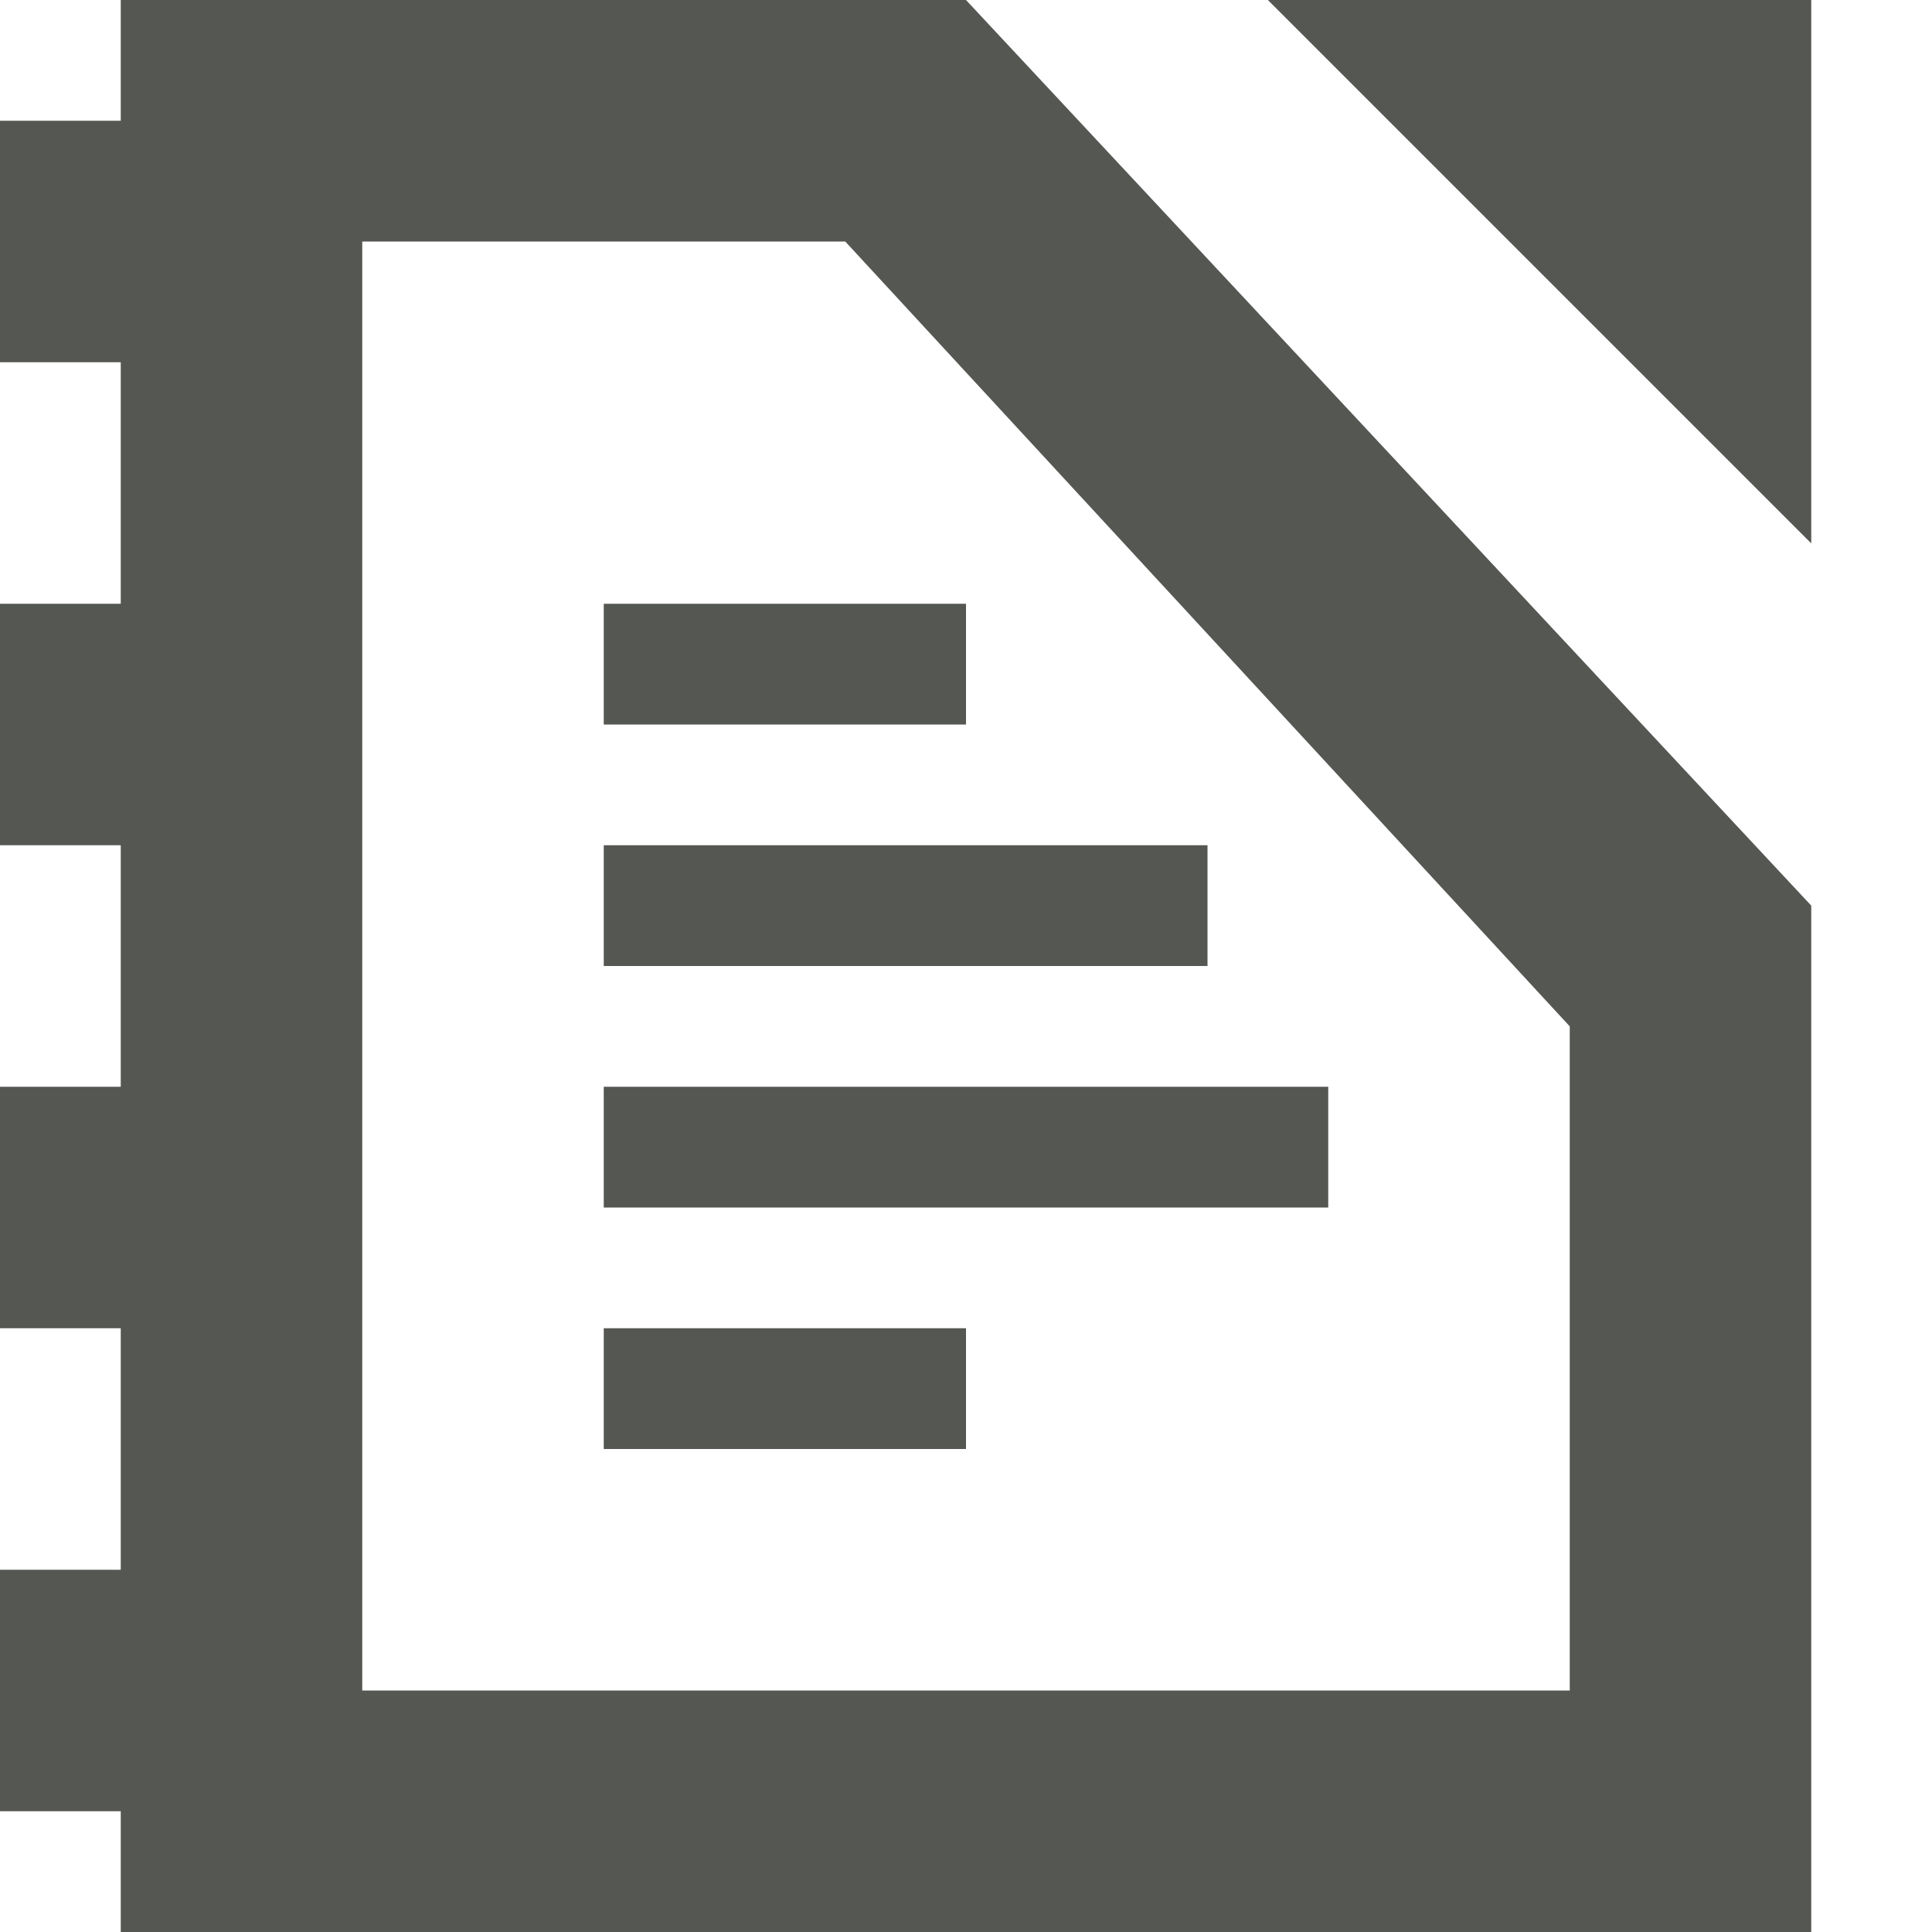
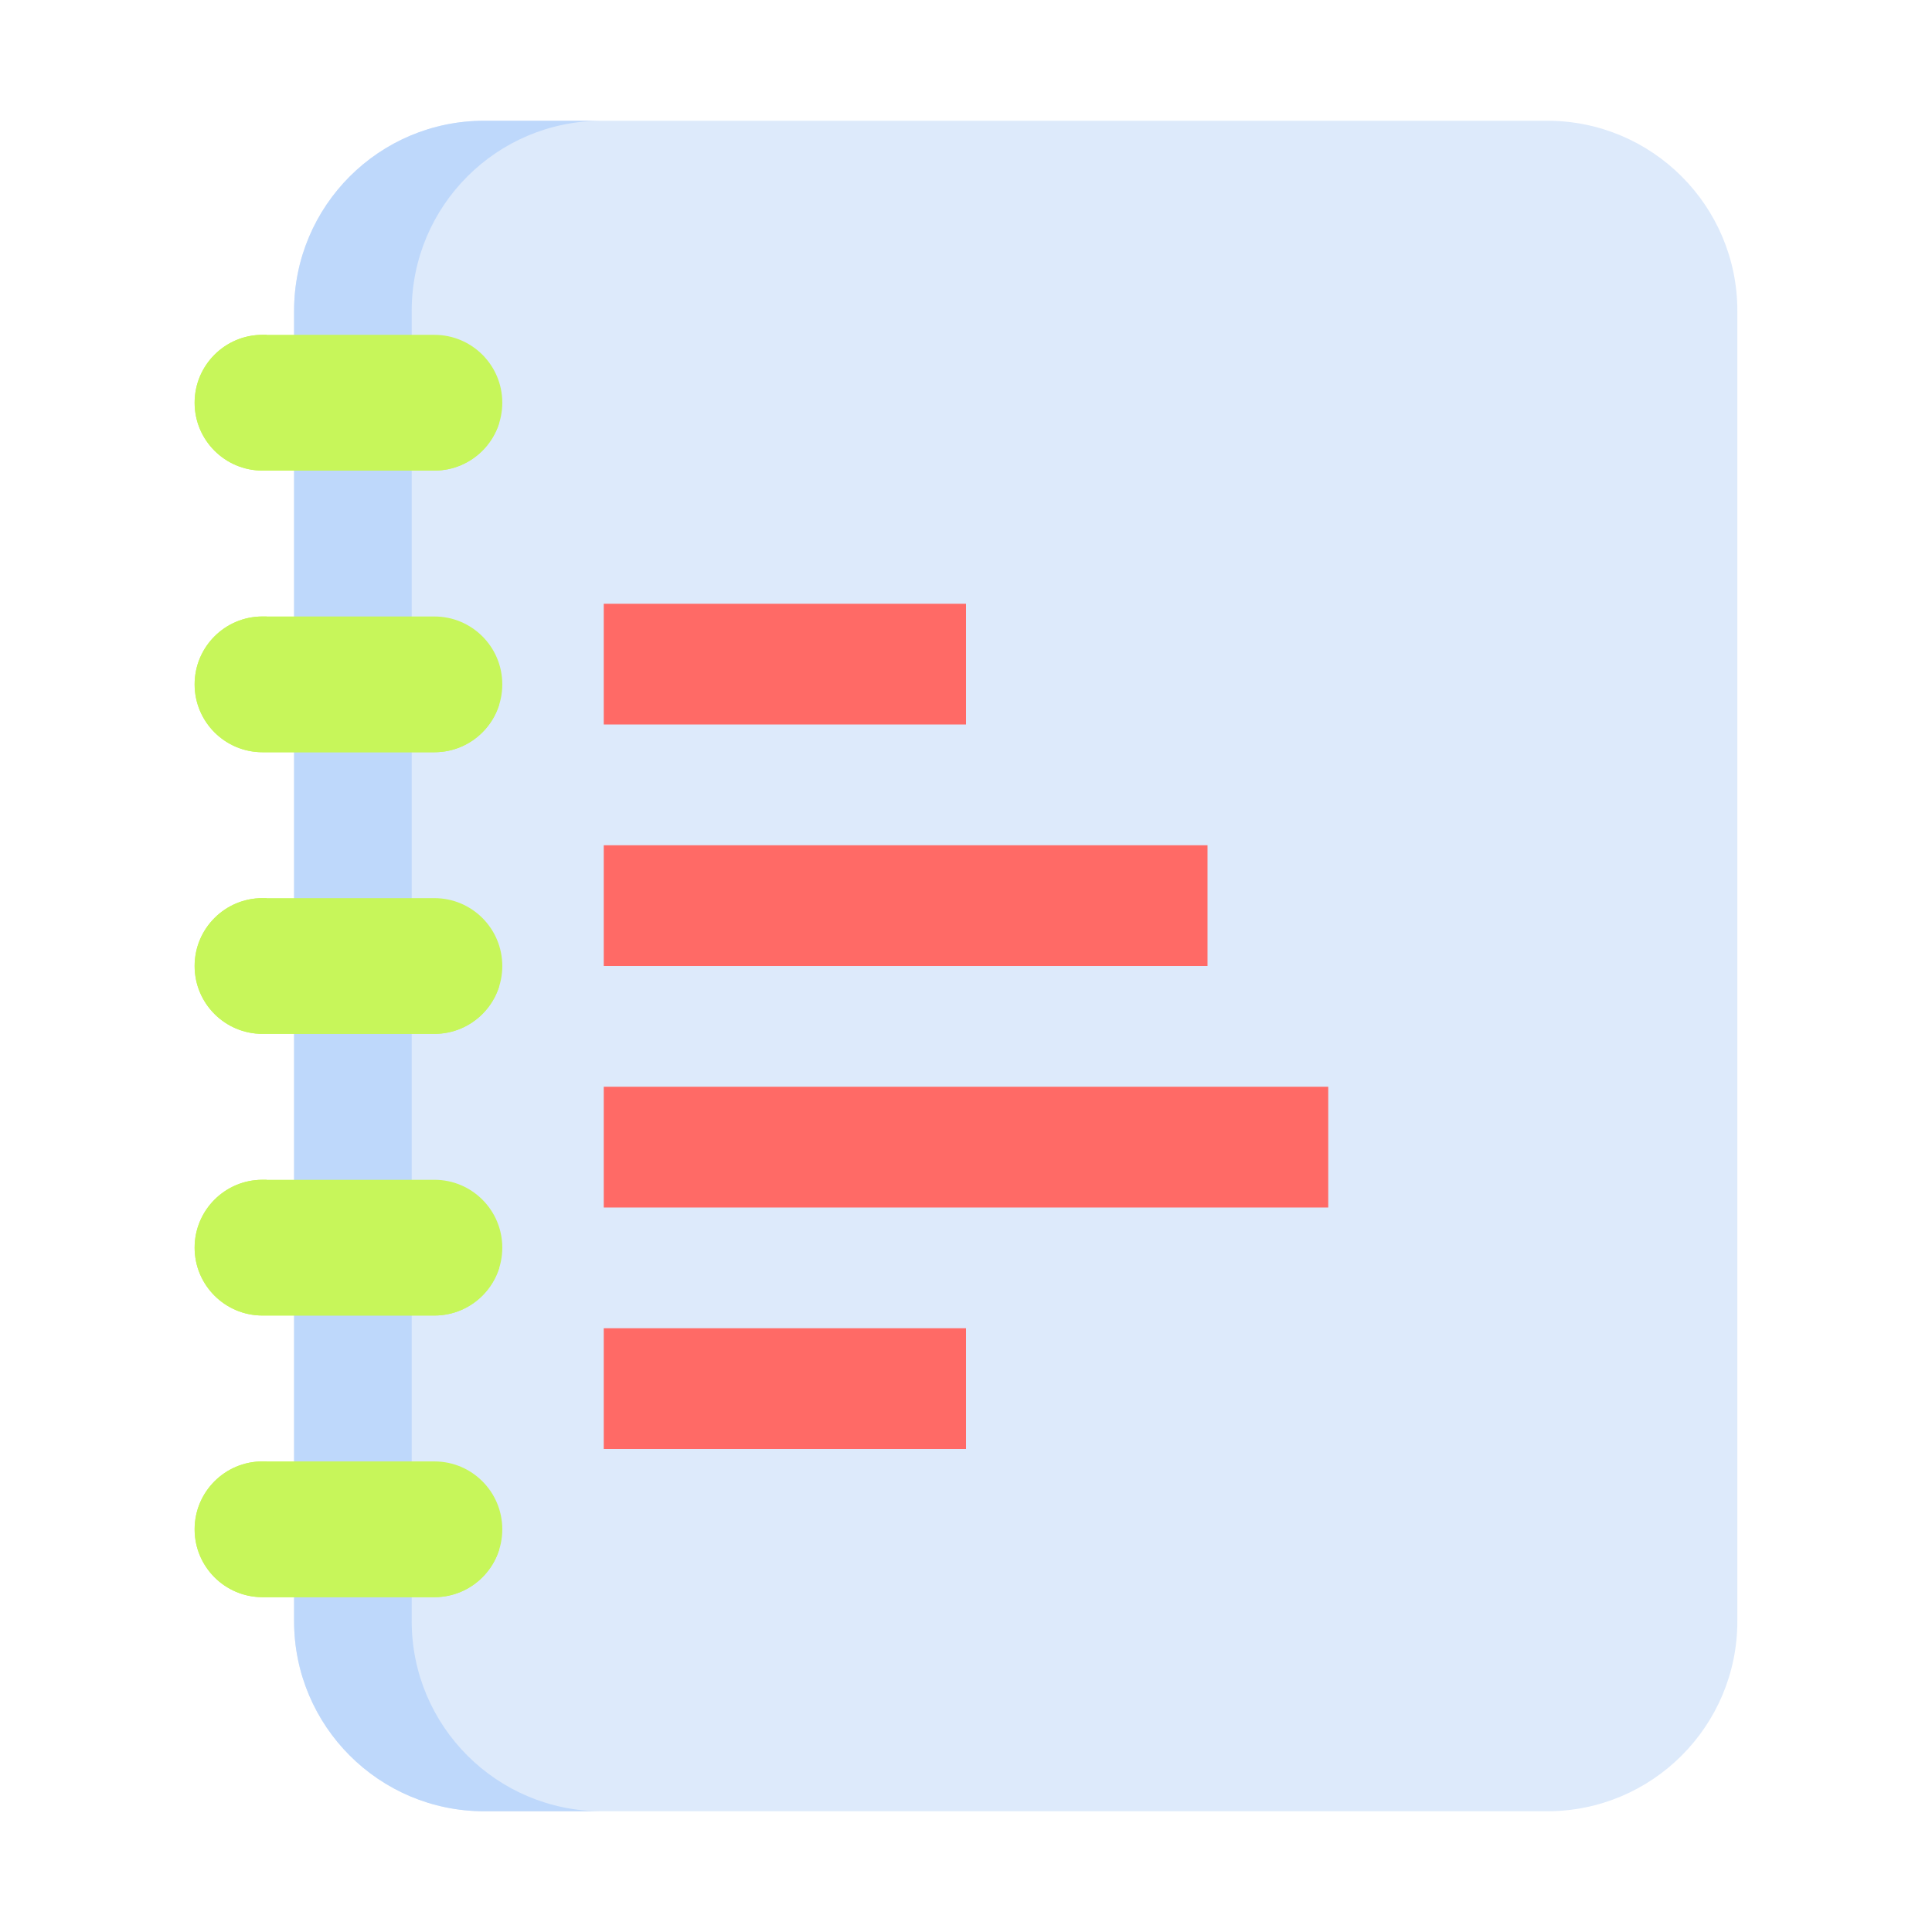
- <svg xmlns="http://www.w3.org/2000/svg" viewBox="0 0 16 16">
-   <path d="m1 0v1h-1v2h1v2h-1v2h1v2h-1v2h1v2h-1v2h1v1h14v-8.5l-7-7.5zm9.5 0 4.5 4.5v-4.5zm-7.5 2h4l6 6.5v5.5h-10zm2 3v1h3v-1zm0 2v1h5v-1zm0 2v1h6v-1zm0 2v1h3v-1z" fill="#555753" />
+ <svg xmlns="http://www.w3.org/2000/svg" viewBox="0 0 16 16" version="1.1" id="svg4">
+   <defs id="defs8" />
+   <g transform="matrix(0.5,0,0,0.5,-5.710231,4.423729)" id="g994" style="stroke-width:2">
+     <g id="g903" transform="translate(11.42046,-8.847457)">
+       <path d="M 25.627,30 H 8.02 C 6.281,30 4.871,28.59 4.871,26.851 V 5.149 C 4.871,3.41 6.281,2 8.02,2 H 25.627 c 1.739,0 3.149,1.41 3.149,3.149 V 26.851 C 28.776,28.59 27.366,30 25.627,30 Z" id="path2-3" style="fill:#ddeafb;stroke-width:2" />
+       <path d="M 9.968,30 H 8.02 C 6.281,30 4.871,28.59 4.871,26.851 V 5.149 C 4.871,3.41 6.281,2 8.02,2 H 9.968 C 8.229,2 6.819,3.41 6.819,5.149 V 26.851 C 6.819,28.59 8.229,30 9.968,30 Z" id="path4" style="fill:#bed8fb;stroke-width:2" />
+       <g id="g36" style="fill:#c7f65a;stroke-width:36.571" transform="matrix(0.0546875,0,0,0.0546875,2.000027,2)">
+         <g id="g10" style="fill:#c7f65a;stroke-width:36.571">
+           <path d="M 95.001,105.954 H 42.929 c -11.352,0 -20.555,-9.203 -20.555,-20.555 0,-11.352 9.203,-20.555 20.555,-20.555 h 52.072 c 11.352,0 20.555,9.203 20.555,20.555 0,11.352 -9.203,20.555 -20.555,20.555 z" id="path6" style="fill:#c7f65a;stroke-width:36.571" />
+           <path d="m 114.619,91.542 c -0.999,3.214 -2.761,6.078 -5.079,8.396 -3.719,3.719 -8.86,6.016 -14.536,6.016 H 42.929 c -11.353,0 -20.552,-9.199 -20.552,-20.552 0,-5.677 2.297,-10.817 6.016,-14.536 3.719,-3.729 8.86,-6.027 14.536,-6.027 h 1.267 c -0.608,1.937 -0.937,4.008 -0.937,6.15 0,11.342 9.2,20.552 20.552,20.552 h 50.808 z" id="path8" style="fill:#c7f65a;stroke-width:36.571" />
+         </g>
+         <g id="g16" style="fill:#c7f65a;stroke-width:36.571">
+           <path d="M 95.001,447.161 H 42.929 c -11.352,0 -20.555,-9.203 -20.555,-20.555 0,-11.352 9.203,-20.555 20.555,-20.555 h 52.072 c 11.352,0 20.555,9.203 20.555,20.555 0,11.352 -9.203,20.555 -20.555,20.555 z" id="path12" style="fill:#c7f65a;stroke-width:36.571" />
+           <path d="m 114.619,432.749 c -0.999,3.214 -2.761,6.078 -5.079,8.396 -3.719,3.719 -8.86,6.016 -14.536,6.016 H 42.929 c -11.353,0 -20.552,-9.199 -20.552,-20.552 0,-5.677 2.297,-10.817 6.016,-14.536 3.719,-3.729 8.86,-6.027 14.536,-6.027 h 1.267 c -0.608,1.937 -0.937,4.008 -0.937,6.15 0,11.342 9.2,20.552 20.552,20.552 h 50.808 z" id="path14" style="fill:#c7f65a;stroke-width:36.571" />
+         </g>
+         <g id="g22" style="fill:#c7f65a;stroke-width:36.571">
+           <path d="M 95.001,361.859 H 42.929 c -11.352,0 -20.555,-9.203 -20.555,-20.555 0,-11.352 9.203,-20.555 20.555,-20.555 h 52.072 c 11.352,0 20.555,9.203 20.555,20.555 0,11.352 -9.203,20.555 -20.555,20.555 z" id="path18" style="fill:#c7f65a;stroke-width:36.571" />
+           <path d="m 114.619,347.447 c -0.999,3.214 -2.761,6.078 -5.079,8.396 -3.719,3.719 -8.86,6.016 -14.536,6.016 H 42.929 c -11.353,0 -20.552,-9.199 -20.552,-20.552 0,-5.677 2.297,-10.817 6.016,-14.536 3.719,-3.729 8.86,-6.027 14.536,-6.027 h 1.267 c -0.608,1.937 -0.937,4.008 -0.937,6.15 0,11.342 9.2,20.552 20.552,20.552 h 50.808 z" id="path20" style="fill:#c7f65a;stroke-width:36.571" />
+         </g>
+         <g id="g28" style="fill:#c7f65a;stroke-width:36.571">
+           <path d="M 95.001,276.557 H 42.929 c -11.352,0 -20.555,-9.203 -20.555,-20.555 0,-11.352 9.203,-20.555 20.555,-20.555 h 52.072 c 11.352,0 20.555,9.203 20.555,20.555 0,11.353 -9.203,20.555 -20.555,20.555 z" id="path24" style="fill:#c7f65a;stroke-width:36.571" />
+           <path d="m 114.619,262.145 c -0.999,3.214 -2.761,6.078 -5.079,8.396 -3.719,3.719 -8.86,6.016 -14.536,6.016 H 42.929 c -11.353,0 -20.552,-9.199 -20.552,-20.552 0,-5.677 2.297,-10.817 6.016,-14.536 3.719,-3.729 8.86,-6.027 14.536,-6.027 h 1.267 c -0.608,1.937 -0.937,4.008 -0.937,6.15 0,11.342 9.2,20.552 20.552,20.552 h 50.808 z" id="path26" style="fill:#c7f65a;stroke-width:36.571" />
+         </g>
+         <g id="g34" style="fill:#c7f65a;stroke-width:36.571">
+           <path d="M 95.001,191.255 H 42.929 c -11.352,0 -20.555,-9.203 -20.555,-20.555 0,-11.352 9.203,-20.555 20.555,-20.555 h 52.072 c 11.352,0 20.555,9.203 20.555,20.555 0,11.353 -9.203,20.555 -20.555,20.555 z" id="path30" style="fill:#c7f65a;stroke-width:36.571" />
+           <path d="m 114.619,176.843 c -0.999,3.214 -2.761,6.078 -5.079,8.396 -3.719,3.719 -8.86,6.016 -14.536,6.016 H 42.929 c -11.353,0 -20.552,-9.199 -20.552,-20.552 0,-5.677 2.297,-10.817 6.016,-14.536 3.719,-3.729 8.86,-6.027 14.536,-6.027 h 1.267 c -0.608,1.937 -0.937,4.008 -0.937,6.15 0,11.342 9.2,20.552 20.552,20.552 h 50.808 z" id="path32" style="fill:#c7f65a;stroke-width:36.571" />
+         </g>
+       </g>
+     </g>
+   </g>
+   <path d="M 5,5 V 6 H 8 V 5 Z" id="path877" style="fill:#ff6a66" />
+   <path d="m 5,7 v 1 h 5 V 7 Z" id="path875" style="fill:#ff6a66" />
+   <path d="m 5,9 v 1 h 6 V 9 Z" id="path873" style="fill:#ff6a66" />
+   <path d="m 5,11 v 1 h 3 v -1 z" id="path2" style="fill:#ff6a66" />
</svg>
